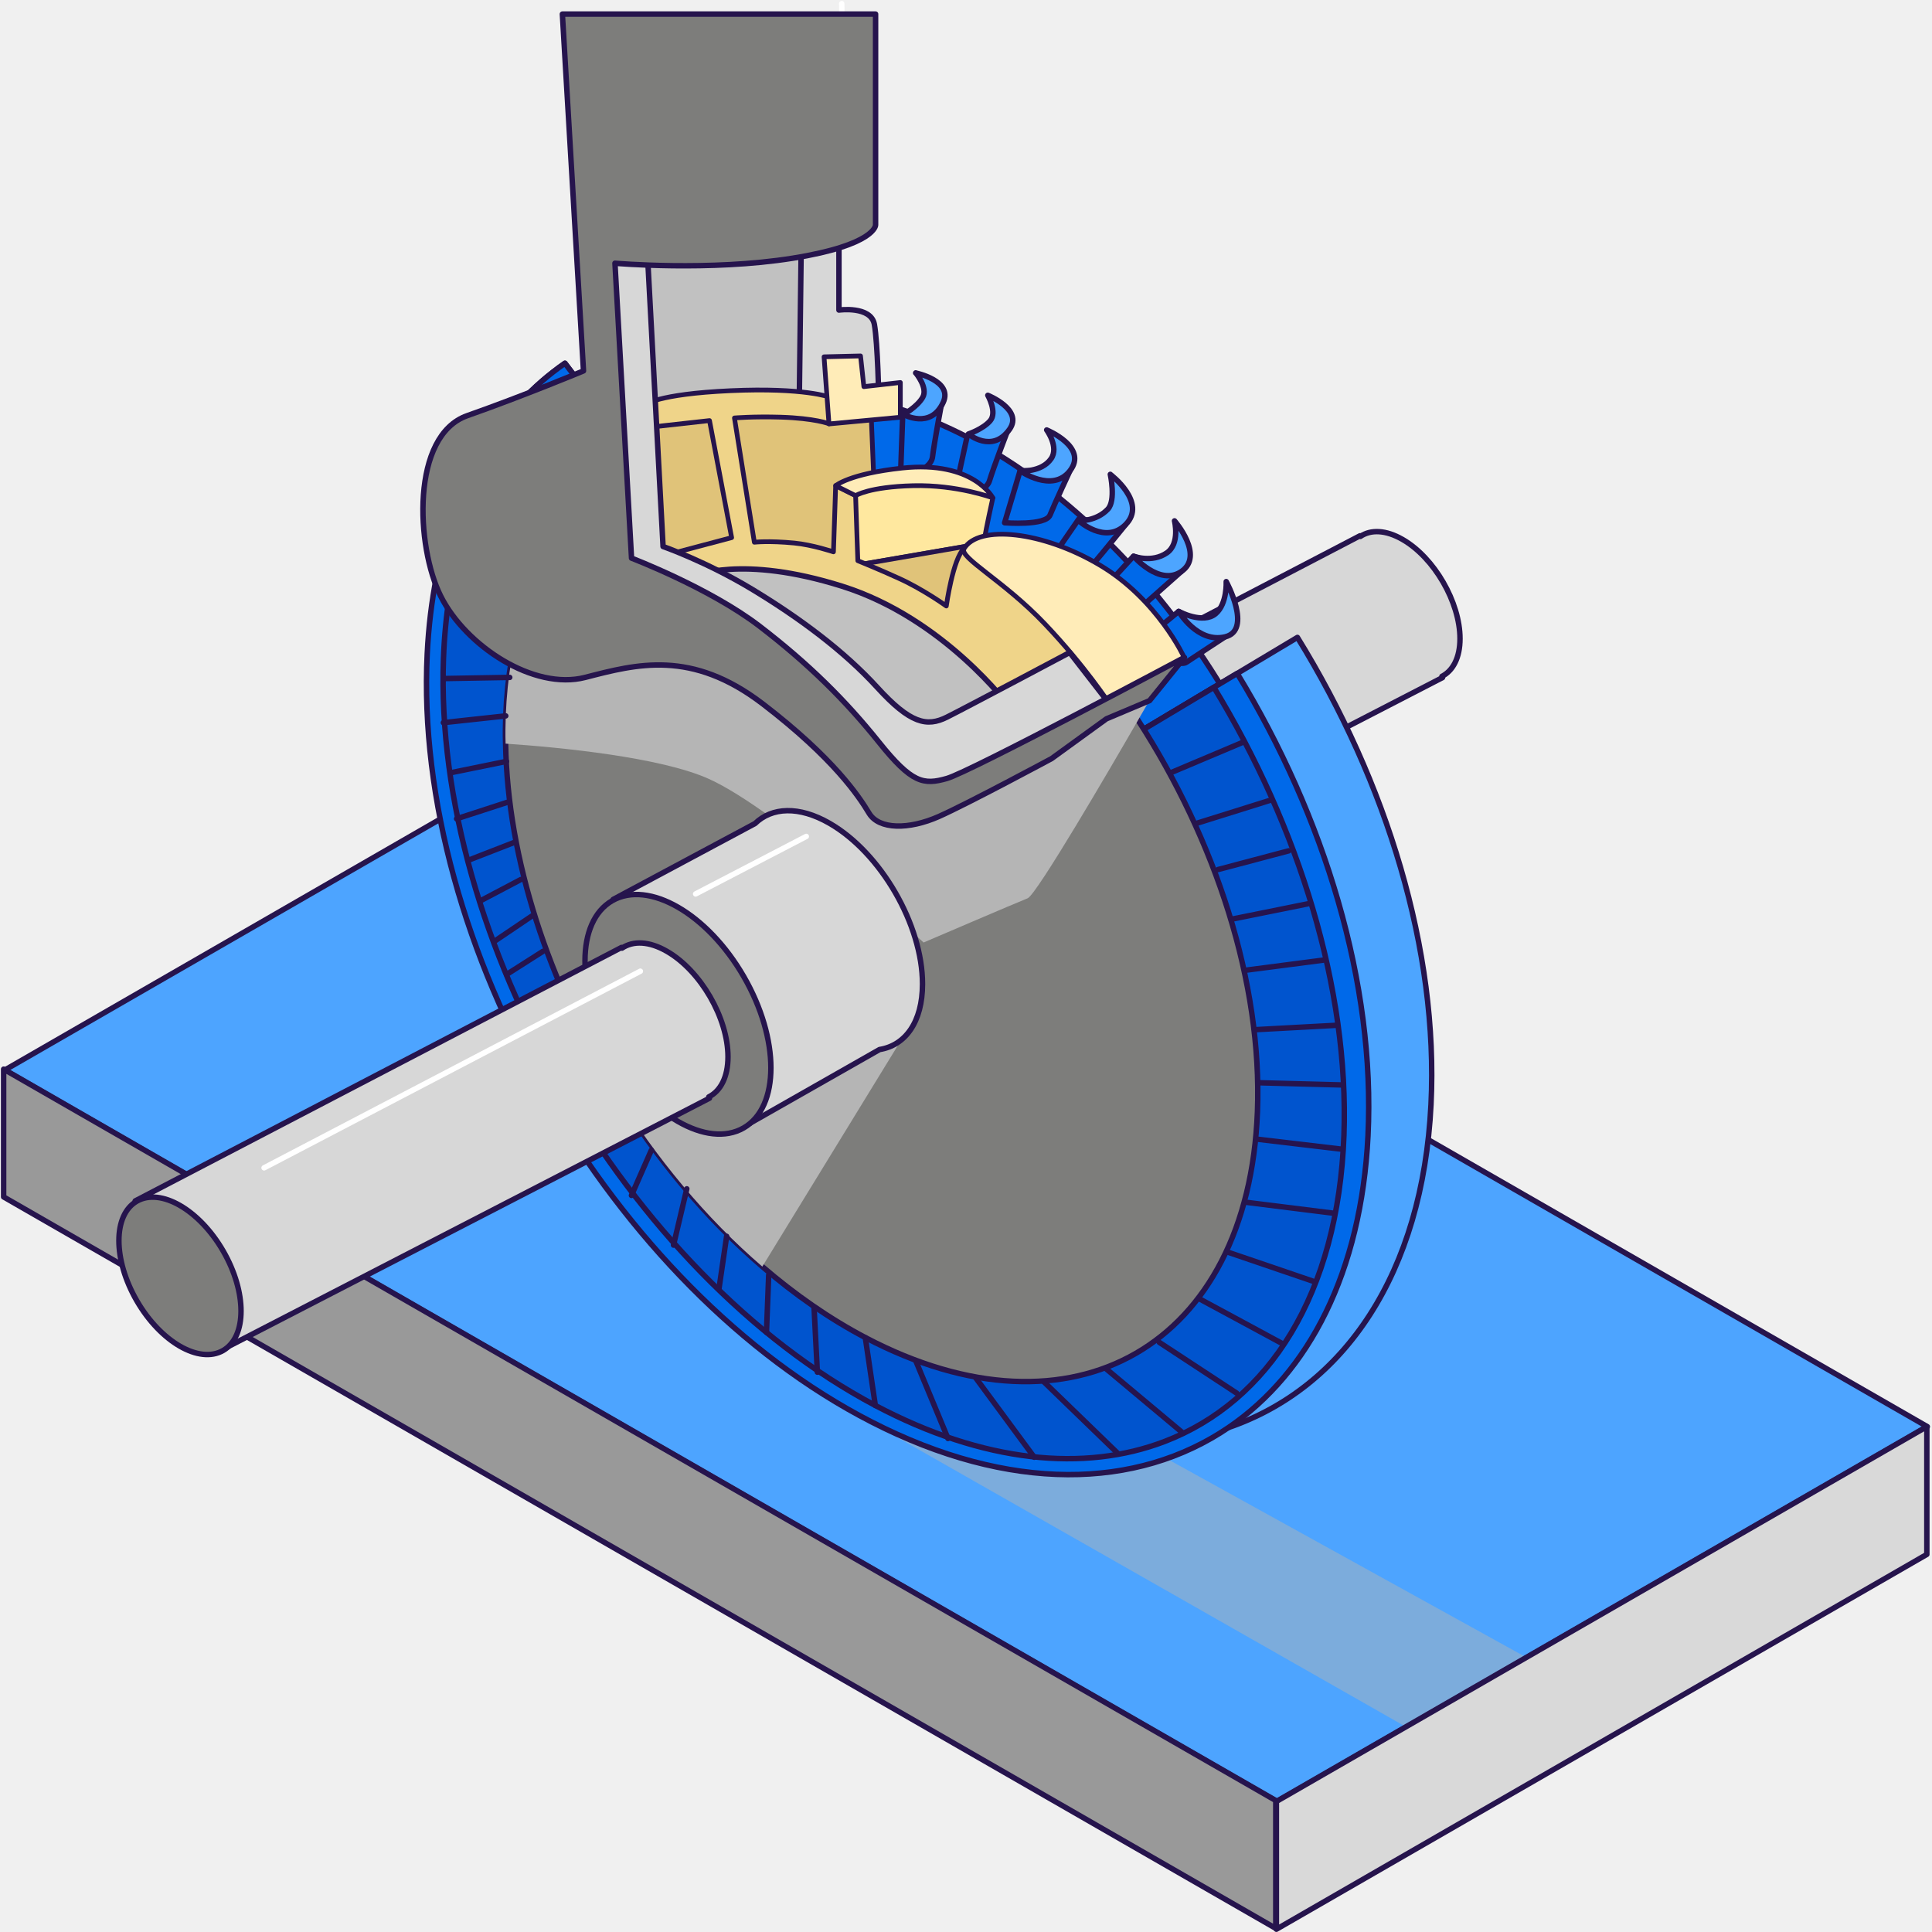
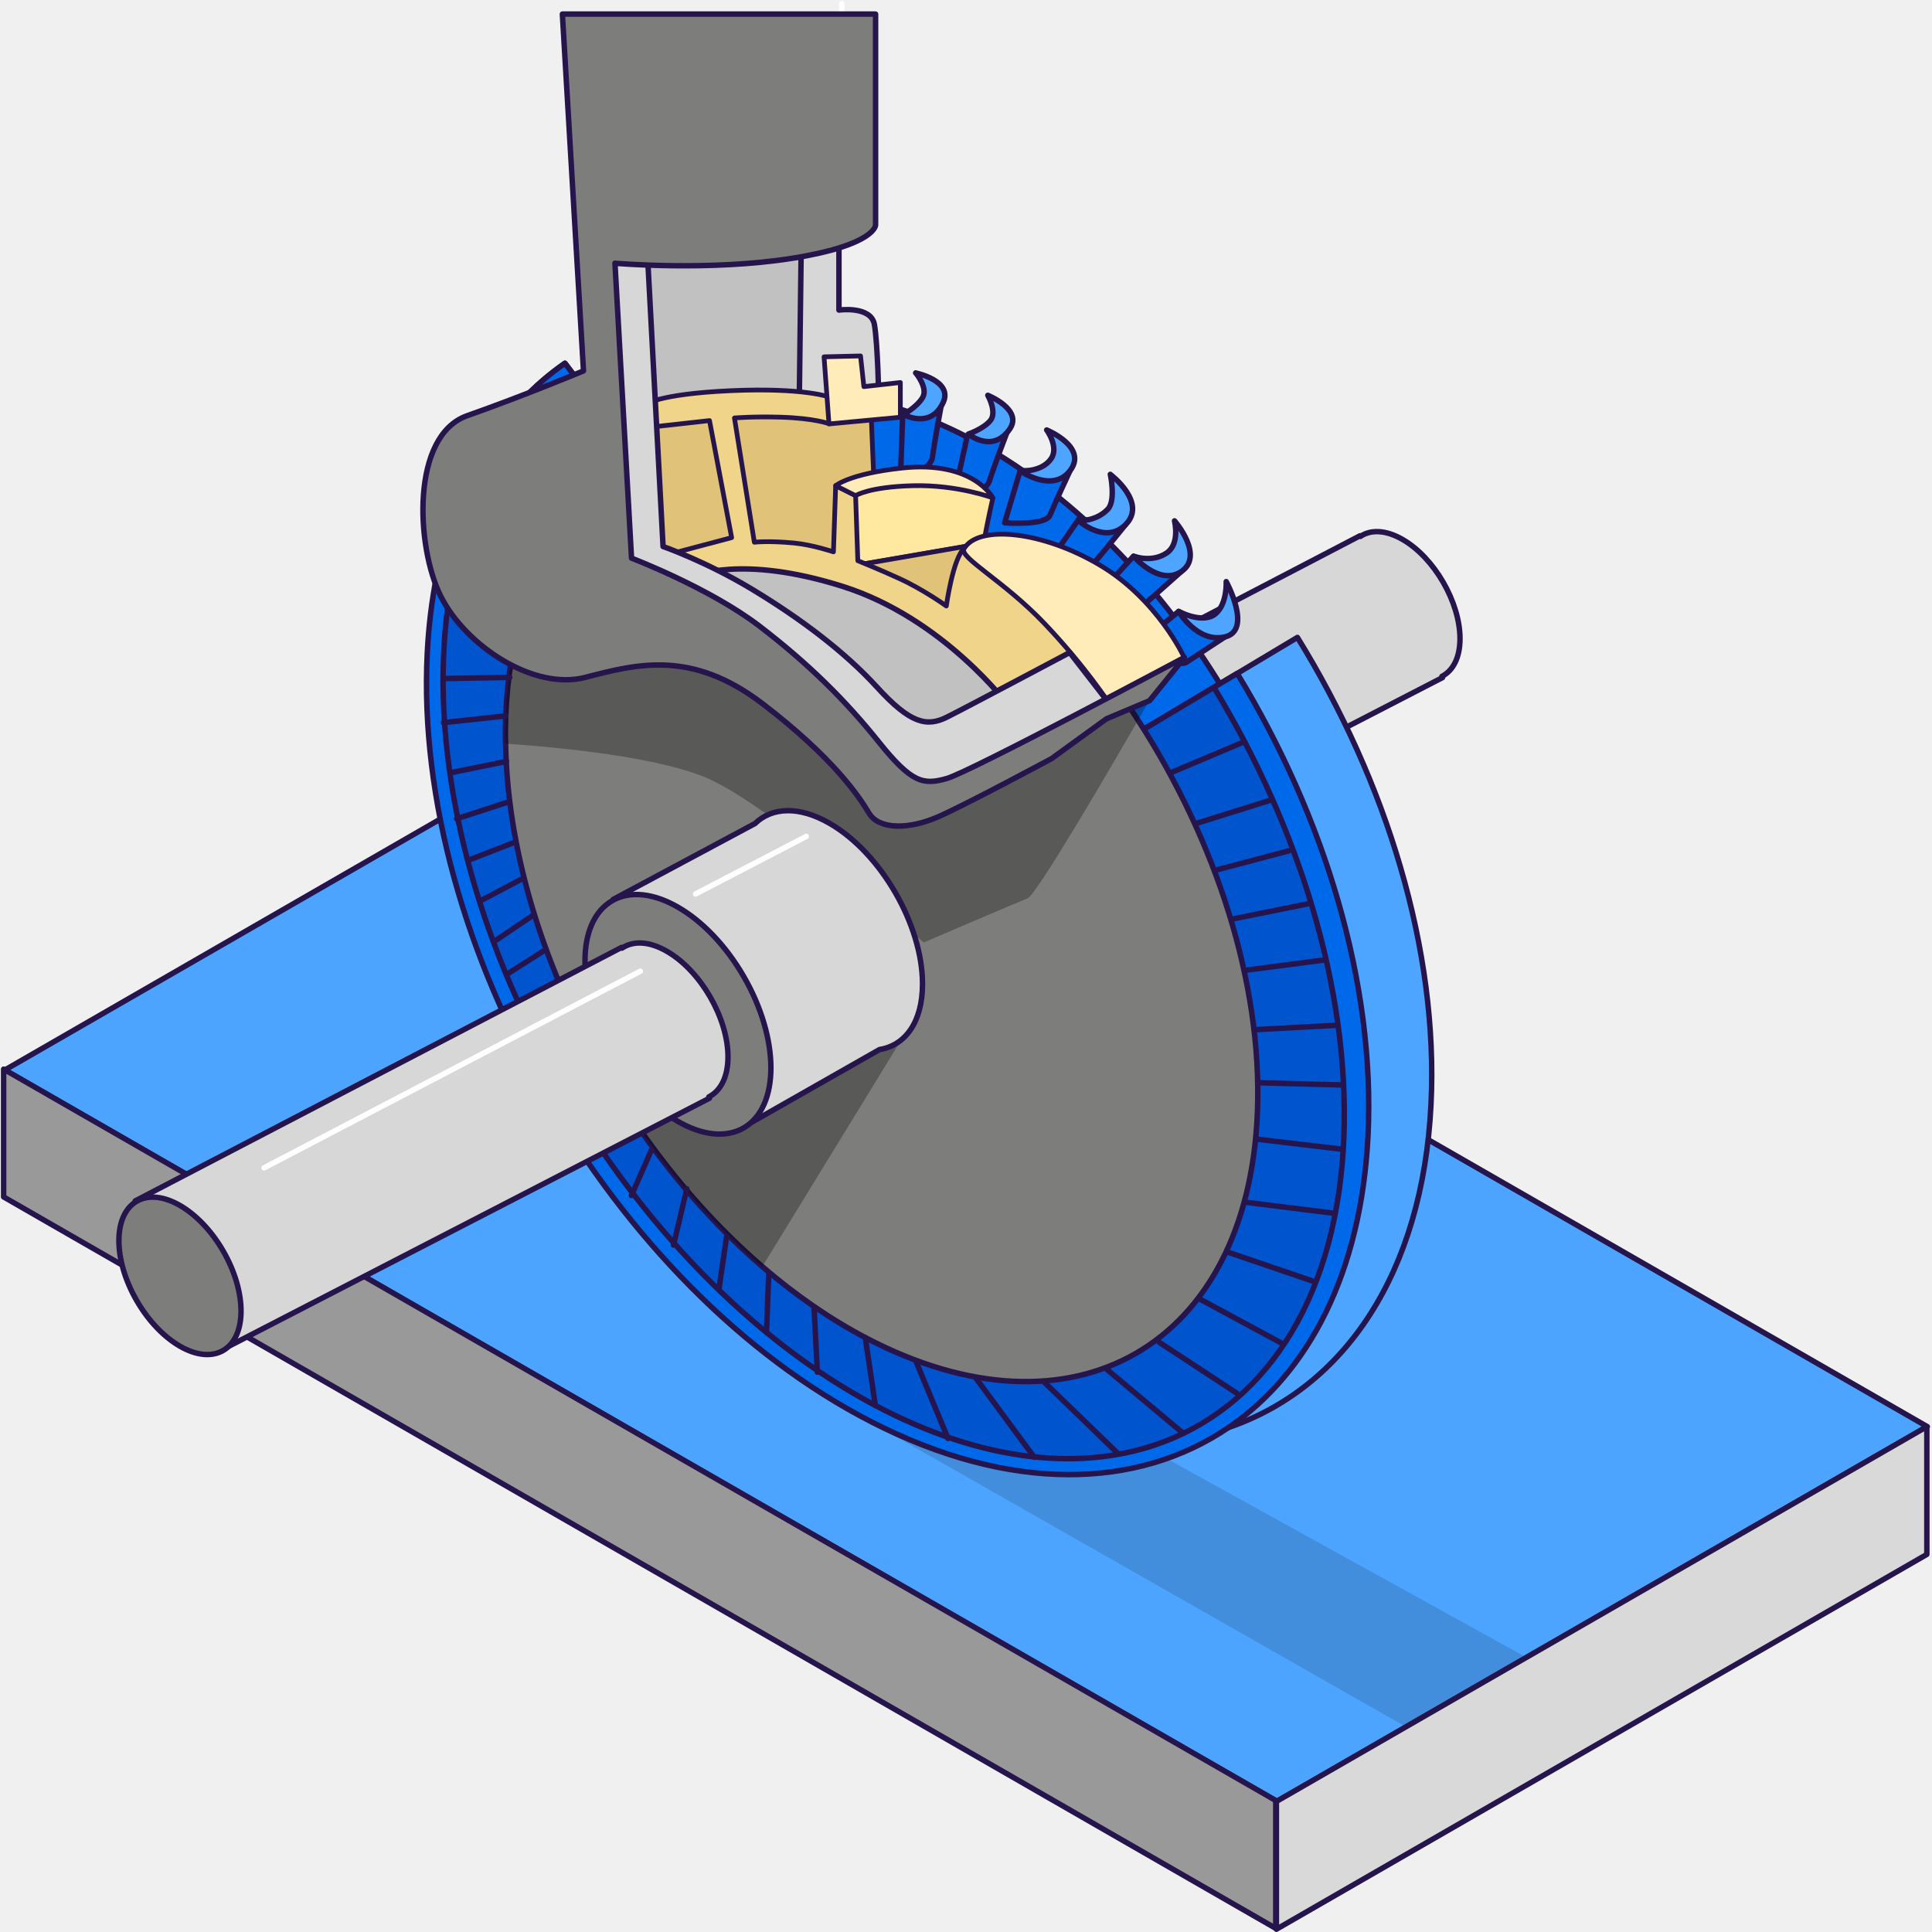
- <svg xmlns="http://www.w3.org/2000/svg" width="532" height="532" fill="none">
-   <path d="M351.603 496.074L1.285 294.669l179.107-103.21L530.71 392.843 351.603 496.074z" fill="#4DA4FF" stroke="#26144D" stroke-width="1.5" stroke-linecap="round" stroke-linejoin="round" />
-   <path d="M239.5 391.5L388 476l32.5-19.5-137.5-76-43.5 11z" fill="#B2B4B3" opacity=".46" />
-   <path d="M351.296 530.996L1 329.59v-35.184L351.296 495.79v35.206z" fill="#999" stroke="#26144D" stroke-width="1.5" stroke-linecap="round" stroke-linejoin="round" />
-   <path d="M530.579 428.027l-179.107 103.21v-35.185l179.107-103.209v35.184z" fill="#D9D9D9" stroke="#26144D" stroke-width="1.5" stroke-linecap="round" stroke-linejoin="round" />
-   <path d="M248.494 213.178l21.495 39.059 127.235-65.661-.176-.328c3.049-1.555 4.979-5.145 4.979-10.378 0-10.05-7.084-22.31-15.814-27.324-4.606-2.649-8.751-2.781-11.625-.832l-.109-.175-125.963 65.639h-.022z" fill="#D7D7D7" stroke="#26144D" stroke-width="1.5" stroke-linecap="round" stroke-linejoin="round" />
-   <path d="M332.669 358.539c42.161-24.299 44.99-98.2 6.318-165.063-38.672-66.863-104.201-101.368-146.362-77.069-42.161 24.298-44.99 98.199-6.318 165.062 38.672 66.863 104.201 101.369 146.362 77.07z" fill="#0069E9" stroke="#26144D" stroke-width="1.5" stroke-linecap="round" stroke-linejoin="round" />
-   <path d="M337.368 175.345s-7.918 5.167-10.66 7.006c-2.742 1.839-12.502-5.474-12.502-5.474l10.353-8.517 12.787 7.007.022-.022zm-12.129-17.932s-8.225 7.29-10.967 9.742c-2.742 2.453-12.195-3.043-12.195-3.043l10.046-10.947 13.094 4.248h.022zm-15.31-12.94s-6.405 7.904-8.225 10.028c-1.82 2.123-11.734-1.292-11.734-1.292l7.084-10.269 12.875 1.511v.022zM294.62 129.65s-4.255 9.13-5.483 12.174c-1.229 3.043-12.502 2.123-12.502 2.123l4.255-14.297h13.73zm-16.976-11.559s-3.97 10.334-5.177 14.297c-1.228 3.963-9.76 4.247-9.76 4.247l3.663-16.727 11.274-1.817zm-18.315-7.313s-2.04 10.882-2.544 14.998c-.483 4.116-8.839 5.933-8.839 5.933l.614-17.121 10.769-3.81z" fill="#0069E9" stroke="#26144D" stroke-width="1.5" stroke-linecap="round" stroke-linejoin="round" />
-   <path d="M337.653 160.149s7.304 13.378-.307 15.217c-7.611 1.817-12.787-7.006-12.787-7.006s6.689 3.612 10.199.613c3.202-2.737 2.895-8.824 2.895-8.824zm-14.235-16.726s8.401 9.59 1.821 13.99c-6.01 4.029-13.094-4.247-13.094-4.247s5.022 1.905 9.146-.92c3.706-2.539 2.127-8.823 2.127-8.823zm-17.678-12.787s10.308 7.729 4.189 13.837c-5.571 5.562-12.875-1.072-12.875-1.072s4.804.218 8.006-3.197c2.259-2.408.68-9.59.68-9.59v.022zm-17.525-12.239s11.515 4.708 6.405 11.254c-4.869 6.24-13.708 0-13.708 0s5.856.526 8.532-3.35c2.215-3.218-1.229-7.904-1.229-7.904zm-16.209-9.545s9.783 3.919 6.01 9.327c-4.759 6.831-11.361 1.335-11.361 1.335s4.014-1.335 6.009-3.656c1.996-2.321-.658-7.006-.658-7.006zm-19.871-6.153s10.331 2.102 7.589 8.101c-3.465 7.575-10.923 3.327-10.923 3.327s3.707-2.036 5.264-4.685c1.557-2.649-1.908-6.765-1.908-6.765l-.022.022z" fill="#4DA5FF" stroke="#26144D" stroke-width="1.5" stroke-linecap="round" stroke-linejoin="round" />
-   <path d="M257.377 382.881c22.635 11.604 44.218 16.004 63.3 14.056 6.141-.635 12.041-1.927 17.612-3.854 31.803-10.903 53.451-42.343 55.754-88.956 2.106-42.387-12.216-88.825-36.782-128.607l-16.581 9.918-6.427 3.831-76.262 45.606-99.555-131.059-2.873-3.788a74.497 74.497 0 00-12.129 10.531c-1.25 3.416-2.303 7.072-3.18 10.926-3.466 15.107-4.409 33.016-5.242 49.853-3.948 80.177 50.841 174.892 122.365 211.543z" fill="#4DA5FF" stroke="#26144D" stroke-width="1.5" stroke-linecap="round" stroke-linejoin="round" />
-   <path d="M240.006 391.551c38.032 19.508 73.126 18.654 98.283 1.532 22.131-15.063 36.541-42.759 38.405-80.286 2.062-41.949-11.931-87.862-36.014-127.359l-6.427 3.831-76.262 45.606-99.555-131.059-2.873-3.788a74.497 74.497 0 00-12.129 10.531c-14.915 16.005-24.324 39.607-25.793 69.449-3.948 80.155 50.841 174.892 122.365 211.543z" fill="#0069E9" stroke="#26144D" stroke-width="1.5" stroke-linecap="round" stroke-linejoin="round" />
-   <path d="M241.037 387.018c29.785 15.764 57.553 18.369 79.64 9.918 28.688-10.991 47.814-40.614 49.393-84.293 1.448-40.46-12.414-84.95-35.817-123.374l-76.262 45.606-99.555-131.06c-6.909 4.598-13.028 10.51-18.182 17.669-10.726 14.888-17.24 35.14-18.139 59.903-2.808 77.309 50.446 169.374 118.922 205.631z" fill="#0054CE" stroke="#26144D" stroke-width="1.5" stroke-linecap="round" stroke-linejoin="round" />
-   <path d="M139.223 204.77c.548 31.835 11.909 66.034 30.136 95.744 11.23 18.304 25.048 34.921 40.555 48.255 8.948 7.707 18.467 14.341 28.381 19.552 57.158 30.083 105.477 2.233 107.956-62.224 1.359-35.512-11.493-74.703-32.878-107.785a204.093 204.093 0 00-8.225-11.889c-16.187-21.785-36.124-40.045-57.926-51.517-18.885-9.962-36.826-13.575-52.442-11.604-31.65 3.919-53.847 30.652-55.514 73.805-.087 2.54-.131 5.102-.043 7.663z" fill="#7D7D7B" stroke="#26144D" stroke-width="1.5" stroke-linecap="round" stroke-linejoin="round" />
-   <path d="M139.223 204.77c15.09 1.029 42.682 3.722 55.995 9.722 18.885 8.516 59.11 45.036 59.11 45.036s25.596-10.969 28.645-12.173c2.457-.985 22.569-35.469 30.4-49.043 1.93-3.328 3.114-5.408 3.114-5.408l-11.339-6.481-110.368-63.121c-31.65 3.919-53.847 30.652-55.514 73.805-.087 2.54-.131 5.102-.043 7.663z" fill="#B5B5B5" />
-   <path d="M169.359 300.514c11.23 18.304 25.048 34.922 40.554 48.255l40.16-65.529-42.177-56.466-38.537 73.74z" fill="#B5B5B5" />
-   <path d="M168.854 247.662l36.125 62.508 37.22-21.172c7.107-1.139 11.822-7.597 11.822-18.041 0-16.289-11.449-36.104-25.596-44.248-8.4-4.839-15.858-4.467-20.529.065l-39.042 20.888z" fill="#D7D7D7" stroke="#26144D" stroke-width="1.5" stroke-linecap="round" stroke-linejoin="round" />
-   <path d="M204.775 310.587c9.998-5.762 10.001-24.44.007-41.718-9.993-17.279-26.199-26.615-36.197-20.853-9.997 5.761-10 24.439-.007 41.718 9.994 17.279 26.2 26.615 36.197 20.853z" fill="#7D7D7B" stroke="#26144D" stroke-width="1.5" stroke-linecap="round" stroke-linejoin="round" />
-   <path d="M37.233 330.685l22.854 41.533 135.285-69.821-.198-.35c3.246-1.642 5.286-5.474 5.286-11.035 0-10.684-7.523-23.711-16.823-29.053-4.891-2.825-9.299-2.956-12.37-.876l-.11-.197-133.924 69.799z" fill="#D7D7D7" stroke="#26144D" stroke-width="1.5" stroke-linecap="round" stroke-linejoin="round" />
-   <path d="M61.444 371.874c6.567-3.785 6.568-16.055.003-27.407-6.566-11.351-17.212-17.486-23.779-13.701s-6.568 16.055-.003 27.407c6.566 11.351 17.212 17.485 23.779 13.701z" fill="#7D7D7B" stroke="#26144D" stroke-width="1.5" stroke-linecap="round" stroke-linejoin="round" />
-   <path d="M176.334 267.432L72.721 321.576m149.3-91.255l-30.465 15.83M231.781 1l.614 54.736" stroke="#fff" stroke-width="1.5" stroke-linecap="round" stroke-linejoin="round" />
-   <path d="M353.05 369.941l-22.548-12.173m10.046 25.857l-21.319-13.99m6.098 24.63l-20.727-17.34m3.355 23.427l-20.42-19.771m-2.741 20.69l-16.143-21.894m-7.611 16.728l-8.839-21.303m-11.164 12.216l-2.764-18.698m-13.203 9.525l-.9-17.647m-13.116 6.7l.614-15.808m-13.708 3.941l2.127-14.603m-14.629 2.43l3.663-15.502m-15.244 1.818l5.484-12.458m182.528 36.191l-24.082-8.211m29.258-10.64l-24.368-3.043m-.614-126.549l-19.499 8.232m27.417 7.597l-20.419 6.393m25.288 7.598l-19.498 5.167m24.697 9.437l-21.034 4.247m25.289 11.254l-21.034 2.736m24.389 15.217l-22.24 1.204m24.368 15.216l-23.161-.613m22.547 18.261l-23.14-2.737m-196.544-51.715l-10.045 6.393m6.997-16.114l-10.353 6.985m7.304-17.034l-10.967 5.78m9.453-16.114l-12.502 4.86m10.353-15.808l-14.015 4.554m13.73-15.808l-14.937 3.044m14.74-15.567l-17.174 1.861m18.27-12.458l-17.656.307" stroke="#26144D" stroke-width="1.5" stroke-linecap="round" stroke-linejoin="round" />
-   <path d="M224.324 52.845l-.922 57.495-48.757 5.167-3.948-65.092 53.627 2.43z" fill="#C1C1C1" stroke="#26144D" stroke-width="1.5" stroke-linecap="round" stroke-linejoin="round" />
-   <path d="M240.774 135.584l-8.225 6.086-1.843 13.684-29.237-7.312-4.891-37.702 42.967-4.27 1.229 29.514z" fill="#E0C379" stroke="#26144D" stroke-width="1.3" stroke-linecap="round" stroke-linejoin="round" />
-   <path d="M232.856 136.504l.57 18.106v.438l.044.985 39.633-6.831a2.445 2.445 0 01-.329-.175c-.614-.35-1.096-.679-1.316-.941-.153-.132-.219-.241-.219-.329 0-.919 2.15-10.64 2.15-10.64s-11.581-7.62-26.211-5.189c-14.037 2.342-14.322 4.4-14.322 4.576z" fill="#FFE89F" stroke="#26144D" stroke-width="1.3" stroke-linecap="round" stroke-linejoin="round" />
-   <path d="M233.47 156.033v.241l33.821 15.501 10.352-20.362s-2.654-1.16-4.54-2.211l-39.633 6.831z" fill="#E0C379" stroke="#26144D" stroke-width="1.3" stroke-linecap="round" stroke-linejoin="round" />
-   <path d="M233.47 156.033l-4.957.854" stroke="#26144D" stroke-width="1.3" stroke-linecap="round" stroke-linejoin="round" />
-   <path d="M231.014 61.056V85.38s8.839-1.226 9.76 3.963c.921 5.189 1.228 20.69 1.228 20.69l-21.933 2.124.614-48.978 10.352-2.123h-.021z" fill="#D7D7D7" stroke="#26144D" stroke-width="1.5" stroke-linecap="round" stroke-linejoin="round" />
-   <path d="M303.24 177.862s-20.42 15.808-25.29 16.727c-4.869.92-101.77-39.847-101.77-39.847l1.228-43.198s3.356-3.043 23.776-3.963c20.42-.919 27.417 1.818 27.417 1.818l-.307 7.29s-3.883-1.532-13.402-1.817c-7.391-.219-12.655.219-12.655.219l5.483 34.221s3.882-.46 10.967.219c5.044.482 10.813 2.43 10.813 2.43l.614-18.26 5.483 2.737.614 17.953s6.01 2.431 11.494 4.949c6.689 3.065 12.874 7.531 12.874 7.531s1.821-13.071 4.87-15.807c3.048-2.737 37.791 26.776 37.791 26.776v.022z" fill="#EFD489" stroke="#26144D" stroke-width="1.3" stroke-linecap="round" stroke-linejoin="round" />
-   <path d="M195.372 115.813l6.097 32.229-25.289 6.7-9.607-35.732 28.799-3.197z" fill="#E0C379" stroke="#26144D" stroke-width="1.3" stroke-linecap="round" stroke-linejoin="round" />
-   <path d="M265.448 151.085c-1.425 2.408 10.967 8.823 22.241 20.69 11.273 11.867 17.831 22.047 17.831 22.047l20.574-12.764s-7.304-15.961-23.162-25.397c-15.835-9.437-33.514-11.254-37.484-4.554v-.022zm7.919-13.99s-9.761-3.657-21.934-3.35c-12.173.306-15.835 2.737-15.835 2.737l-5.484-2.737s3.707-3.284 18.293-4.861c19.652-2.123 24.982 8.211 24.982 8.211h-.022zm-25.443-31.769v9.568l-19.653 1.839-1.359-18.479 10.045-.24.921 8.451 10.046-1.139z" fill="#FFECB8" stroke="#26144D" stroke-width="1.3" stroke-linecap="round" stroke-linejoin="round" />
-   <path d="M277.95 194.589s-17.985-24.325-46.016-33.148c-28.03-8.823-40.839-2.737-40.839-2.737l62.773 48.058 24.06-12.173h.022z" fill="#C1C1C1" stroke="#26144D" stroke-width="1.5" stroke-linecap="round" stroke-linejoin="round" />
-   <path d="M305.52 193.823l-10.966-14.144s-28.338 15.063-33.821 17.8c-5.484 2.737-10.046 1.817-19.192-8.21-9.146-10.028-21.473-19.158-34.282-26.908-12.809-7.751-24.674-11.867-24.674-11.867l-4.563-85.322-14.168 3.196 5.483 91.716 46.169 24.171 33.361 34.221 16.91-1.817 39.765-22.814-.022-.022z" fill="#D7D7D7" stroke="#26144D" stroke-width="1.5" stroke-linecap="round" stroke-linejoin="round" />
-   <path d="M326.094 181.058s-58.957 31.484-65.361 33.302c-6.405 1.817-9.607 1.379-18.731-10.028-9.146-11.407-19.192-21.434-32.9-31.944-13.708-10.487-35.203-18.697-35.203-18.697l-4.562-81.206s26.057 2.277 48.911-1.38c22.855-3.656 22.855-9.13 22.855-9.13V3.878h-86.248l5.818 98.252s-16.45 6.852-32 12.326c-15.551 5.474-14.169 36.038-7.304 49.722 6.865 13.684 25.596 26.01 39.765 22.354 14.169-3.656 29.259-7.751 48.911 7.291 19.652 15.063 26.517 25.55 29.259 30.105 2.742 4.554 10.967 4.554 19.192.919 8.225-3.656 31.079-15.961 31.079-15.961l15.09-10.947 11.888-5.014 9.607-11.867h-.066z" fill="#7D7D7B" stroke="#26144D" stroke-width="1.5" stroke-linecap="round" stroke-linejoin="round" />
+ <svg xmlns="http://www.w3.org/2000/svg" width="532" height="532" viewBox="0 0 532 532" fill="none">
+   <path d="M351.603 496.074L1.285 294.669L180.392 191.459L530.71 392.843L351.603 496.074Z" fill="#4DA4FF" stroke="#26144D" stroke-width="1.5" stroke-linecap="round" stroke-linejoin="round" />
+   <g style="mix-blend-mode:multiply" opacity="0.46">
+     <path d="M239.5 391.5L388 476L420.5 456.5L283 380.5L239.5 391.5Z" fill="#B2B4B3" />
+   </g>
+   <path d="M351.296 530.996L1 329.59V294.406L351.296 495.79V530.996Z" fill="#999999" stroke="#26144D" stroke-width="1.5" stroke-linecap="round" stroke-linejoin="round" />
+   <path d="M530.579 428.027L351.472 531.237V496.052L530.579 392.843V428.027Z" fill="#D9D9D9" stroke="#26144D" stroke-width="1.5" stroke-linecap="round" stroke-linejoin="round" />
+   <path d="M248.494 213.178L269.989 252.237L397.224 186.576L397.048 186.248C400.097 184.693 402.027 181.103 402.027 175.87C402.027 165.82 394.943 153.56 386.213 148.546C381.607 145.897 377.462 145.765 374.588 147.714L374.479 147.539L248.516 213.178H248.494Z" fill="#D7D7D7" stroke="#26144D" stroke-width="1.5" stroke-linecap="round" stroke-linejoin="round" />
+   <path d="M332.669 358.539C374.83 334.24 377.659 260.339 338.987 193.476C300.315 126.613 234.786 92.108 192.625 116.407C150.464 140.705 147.635 214.606 186.307 281.469C224.979 348.332 290.508 382.838 332.669 358.539Z" fill="#0069E9" stroke="#26144D" stroke-width="1.5" stroke-linecap="round" stroke-linejoin="round" />
+   <path d="M337.368 175.345C337.368 175.345 329.45 180.512 326.708 182.351C323.966 184.19 314.206 176.877 314.206 176.877L324.559 168.36L337.346 175.367L337.368 175.345Z" fill="#0069E9" stroke="#26144D" stroke-width="1.5" stroke-linecap="round" stroke-linejoin="round" />
+   <path d="M325.239 157.413C325.239 157.413 317.014 164.703 314.272 167.155C311.53 169.608 302.077 164.112 302.077 164.112L312.123 153.165L325.217 157.413H325.239Z" fill="#0069E9" stroke="#26144D" stroke-width="1.5" stroke-linecap="round" stroke-linejoin="round" />
+   <path d="M309.929 144.473C309.929 144.473 303.524 152.377 301.704 154.501C299.884 156.624 289.97 153.209 289.97 153.209L297.054 142.94L309.929 144.451V144.473Z" fill="#0069E9" stroke="#26144D" stroke-width="1.5" stroke-linecap="round" stroke-linejoin="round" />
+   <path d="M294.62 129.65C294.62 129.65 290.365 138.78 289.137 141.824C287.908 144.867 276.635 143.947 276.635 143.947L280.89 129.65H294.598H294.62Z" fill="#0069E9" stroke="#26144D" stroke-width="1.5" stroke-linecap="round" stroke-linejoin="round" />
+   <path d="M277.644 118.091C277.644 118.091 273.674 128.425 272.467 132.388C271.239 136.351 262.707 136.635 262.707 136.635L266.37 119.908L277.644 118.091Z" fill="#0069E9" stroke="#26144D" stroke-width="1.5" stroke-linecap="round" stroke-linejoin="round" />
+   <path d="M259.329 110.778C259.329 110.778 257.289 121.66 256.785 125.776C256.302 129.892 247.946 131.709 247.946 131.709L248.56 114.588L259.329 110.778Z" fill="#0069E9" stroke="#26144D" stroke-width="1.5" stroke-linecap="round" stroke-linejoin="round" />
+   <path d="M337.653 160.149C337.653 160.149 344.957 173.527 337.346 175.366C329.735 177.183 324.559 168.36 324.559 168.36C324.559 168.36 331.248 171.972 334.758 168.973C337.96 166.236 337.653 160.149 337.653 160.149Z" fill="#4DA5FF" stroke="#26144D" stroke-width="1.5" stroke-linecap="round" stroke-linejoin="round" />
+   <path d="M323.418 143.423C323.418 143.423 331.819 153.013 325.239 157.413C319.229 161.442 312.145 153.166 312.145 153.166C312.145 153.166 317.167 155.071 321.291 152.246C324.997 149.707 323.418 143.423 323.418 143.423Z" fill="#4DA5FF" stroke="#26144D" stroke-width="1.5" stroke-linecap="round" stroke-linejoin="round" />
+   <path d="M305.74 130.636C305.74 130.636 316.048 138.365 309.929 144.473C304.358 150.035 297.054 143.401 297.054 143.401C297.054 143.401 301.858 143.619 305.06 140.204C307.319 137.796 305.74 130.614 305.74 130.614V130.636Z" fill="#4DA5FF" stroke="#26144D" stroke-width="1.5" stroke-linecap="round" stroke-linejoin="round" />
+   <path d="M288.215 118.397C288.215 118.397 299.73 123.105 294.62 129.651C289.751 135.891 280.912 129.651 280.912 129.651C280.912 129.651 286.768 130.177 289.444 126.301C291.659 123.083 288.215 118.397 288.215 118.397Z" fill="#4DA5FF" stroke="#26144D" stroke-width="1.5" stroke-linecap="round" stroke-linejoin="round" />
+   <path d="M272.006 108.852C272.006 108.852 281.789 112.771 278.016 118.179C273.257 125.01 266.655 119.514 266.655 119.514C266.655 119.514 270.669 118.179 272.664 115.858C274.66 113.537 272.006 108.852 272.006 108.852Z" fill="#4DA5FF" stroke="#26144D" stroke-width="1.5" stroke-linecap="round" stroke-linejoin="round" />
+   <path d="M252.135 102.699C252.135 102.699 262.466 104.801 259.724 110.8C256.259 118.375 248.801 114.127 248.801 114.127C248.801 114.127 252.508 112.091 254.065 109.442C255.622 106.793 252.157 102.677 252.157 102.677L252.135 102.699Z" fill="#4DA5FF" stroke="#26144D" stroke-width="1.5" stroke-linecap="round" stroke-linejoin="round" />
+   <path d="M257.377 382.881C280.012 394.485 301.595 398.885 320.677 396.937C326.818 396.302 332.718 395.01 338.289 393.083C370.092 382.18 391.74 350.74 394.043 304.127C396.149 261.74 381.827 215.302 357.261 175.52L340.68 185.438L334.253 189.269L257.991 234.875L158.436 103.816L155.563 100.028C151.198 103.05 147.141 106.575 143.434 110.559C142.184 113.975 141.131 117.631 140.254 121.485C136.788 136.592 135.845 154.501 135.012 171.338C131.064 251.515 185.853 346.23 257.377 382.881Z" fill="#4DA5FF" stroke="#26144D" stroke-width="1.5" stroke-linecap="round" stroke-linejoin="round" />
+   <path d="M240.006 391.551C278.038 411.059 313.132 410.205 338.289 393.083C360.42 378.02 374.83 350.324 376.694 312.797C378.756 270.848 364.763 224.935 340.68 185.438L334.253 189.269L257.991 234.875L158.436 103.816L155.563 100.028C151.198 103.05 147.141 106.575 143.434 110.559C128.519 126.564 119.11 150.166 117.641 180.008C113.693 260.163 168.482 354.9 240.006 391.551Z" fill="#0069E9" stroke="#26144D" stroke-width="1.5" stroke-linecap="round" stroke-linejoin="round" />
+   <path d="M241.037 387.018C270.822 402.782 298.59 405.387 320.677 396.936C349.365 385.945 368.491 356.322 370.07 312.643C371.518 272.183 357.656 227.693 334.253 189.269L257.991 234.875L158.436 103.815C151.527 108.413 145.408 114.325 140.254 121.484C129.528 136.372 123.014 156.624 122.115 181.387C119.307 258.696 172.561 350.761 241.037 387.018Z" fill="#0054CE" stroke="#26144D" stroke-width="1.5" stroke-linecap="round" stroke-linejoin="round" />
+   <path d="M139.223 204.77C139.771 236.605 151.132 270.804 169.359 300.514C180.589 318.818 194.407 335.435 209.914 348.769C218.862 356.476 228.381 363.11 238.295 368.321C295.453 398.404 343.772 370.554 346.251 306.097C347.61 270.585 334.758 231.394 313.373 198.312C310.763 194.239 308.021 190.276 305.148 186.423C288.961 164.638 269.024 146.378 247.222 134.906C228.337 124.944 210.396 121.331 194.78 123.302C163.13 127.221 140.933 153.954 139.266 197.107C139.179 199.647 139.135 202.209 139.223 204.77Z" fill="#7D7D7B" stroke="#26144D" stroke-width="1.5" stroke-linecap="round" stroke-linejoin="round" />
+   <g style="mix-blend-mode:multiply">
+     <path d="M139.223 204.77C154.313 205.799 181.905 208.492 195.218 214.492C214.103 223.008 254.328 259.528 254.328 259.528C254.328 259.528 279.924 248.559 282.973 247.355C285.43 246.37 305.542 211.886 313.373 198.312C315.303 194.984 316.487 192.904 316.487 192.904L305.148 186.423L194.78 123.302C163.13 127.221 140.933 153.954 139.266 197.107C139.179 199.647 139.135 202.209 139.223 204.77Z" fill="#B5B5B5" />
+   </g>
+   <g style="mix-blend-mode:multiply">
+     <path d="M169.359 300.514C180.589 318.818 194.407 335.436 209.913 348.769L250.073 283.24L207.896 226.774L169.359 300.514Z" fill="#B5B5B5" />
+   </g>
+   <path d="M168.854 247.662L204.979 310.17L242.199 288.998C249.306 287.859 254.021 281.401 254.021 270.957C254.021 254.668 242.572 234.853 228.425 226.709C220.025 221.87 212.567 222.242 207.896 226.774L168.854 247.662Z" fill="#D7D7D7" stroke="#26144D" stroke-width="1.5" stroke-linecap="round" stroke-linejoin="round" />
+   <path d="M204.775 310.587C214.773 304.825 214.776 286.147 204.782 268.869C194.789 251.59 178.583 242.254 168.585 248.016C158.588 253.777 158.585 272.455 168.578 289.734C178.572 307.013 194.778 316.349 204.775 310.587Z" fill="#7D7D7B" stroke="#26144D" stroke-width="1.5" stroke-linecap="round" stroke-linejoin="round" />
+   <path d="M37.233 330.685L60.087 372.218L195.372 302.397L195.174 302.047C198.42 300.405 200.46 296.573 200.46 291.012C200.46 280.328 192.937 267.301 183.637 261.959C178.746 259.134 174.338 259.003 171.267 261.083L171.157 260.886L37.233 330.685Z" fill="#D7D7D7" stroke="#26144D" stroke-width="1.5" stroke-linecap="round" stroke-linejoin="round" />
+   <path d="M61.444 371.874C68.011 368.089 68.012 355.819 61.447 344.467C54.881 333.116 44.235 326.981 37.668 330.766C31.101 334.551 31.1 346.821 37.665 358.173C44.231 369.524 54.877 375.658 61.444 371.874Z" fill="#7D7D7B" stroke="#26144D" stroke-width="1.5" stroke-linecap="round" stroke-linejoin="round" />
+   <path d="M176.334 267.432L72.721 321.576" stroke="white" stroke-width="1.5" stroke-linecap="round" stroke-linejoin="round" />
+   <path d="M222.021 230.321L191.556 246.151" stroke="white" stroke-width="1.5" stroke-linecap="round" stroke-linejoin="round" />
+   <path d="M231.781 1L232.395 55.736" stroke="white" stroke-width="1.5" stroke-linecap="round" stroke-linejoin="round" />
+   <path d="M353.05 369.941L330.502 357.768" stroke="#26144D" stroke-width="1.5" stroke-linecap="round" stroke-linejoin="round" />
+   <path d="M340.548 383.625L319.229 369.635" stroke="#26144D" stroke-width="1.5" stroke-linecap="round" stroke-linejoin="round" />
+   <path d="M325.327 394.265L304.6 376.925" stroke="#26144D" stroke-width="1.5" stroke-linecap="round" stroke-linejoin="round" />
+   <path d="M307.955 400.352L287.535 380.581" stroke="#26144D" stroke-width="1.5" stroke-linecap="round" stroke-linejoin="round" />
+   <path d="M284.794 401.271L268.651 379.377" stroke="#26144D" stroke-width="1.5" stroke-linecap="round" stroke-linejoin="round" />
+   <path d="M261.04 396.105L252.201 374.802" stroke="#26144D" stroke-width="1.5" stroke-linecap="round" stroke-linejoin="round" />
+   <path d="M241.037 387.018L238.273 368.32" stroke="#26144D" stroke-width="1.5" stroke-linecap="round" stroke-linejoin="round" />
+   <path d="M225.07 377.845L224.17 360.198" stroke="#26144D" stroke-width="1.5" stroke-linecap="round" stroke-linejoin="round" />
+   <path d="M211.054 366.898L211.668 351.09" stroke="#26144D" stroke-width="1.5" stroke-linecap="round" stroke-linejoin="round" />
+   <path d="M197.96 355.031L200.087 340.428" stroke="#26144D" stroke-width="1.5" stroke-linecap="round" stroke-linejoin="round" />
+   <path d="M185.458 342.858L189.121 327.356" stroke="#26144D" stroke-width="1.5" stroke-linecap="round" stroke-linejoin="round" />
+   <path d="M173.877 329.174L179.361 316.716" stroke="#26144D" stroke-width="1.5" stroke-linecap="round" stroke-linejoin="round" />
+   <path d="M361.889 352.907L337.807 344.696" stroke="#26144D" stroke-width="1.5" stroke-linecap="round" stroke-linejoin="round" />
+   <path d="M367.065 334.056L342.697 331.013" stroke="#26144D" stroke-width="1.5" stroke-linecap="round" stroke-linejoin="round" />
+   <path d="M342.083 204.464L322.584 212.696" stroke="#26144D" stroke-width="1.5" stroke-linecap="round" stroke-linejoin="round" />
+   <path d="M350.001 220.293L329.582 226.686" stroke="#26144D" stroke-width="1.5" stroke-linecap="round" stroke-linejoin="round" />
+   <path d="M354.87 234.284L335.372 239.451" stroke="#26144D" stroke-width="1.5" stroke-linecap="round" stroke-linejoin="round" />
+   <path d="M360.069 248.888L339.035 253.135" stroke="#26144D" stroke-width="1.5" stroke-linecap="round" stroke-linejoin="round" />
+   <path d="M364.324 264.389L343.29 267.125" stroke="#26144D" stroke-width="1.5" stroke-linecap="round" stroke-linejoin="round" />
+   <path d="M367.679 282.342L345.439 283.546" stroke="#26144D" stroke-width="1.5" stroke-linecap="round" stroke-linejoin="round" />
+   <path d="M369.807 298.762L346.646 298.149" stroke="#26144D" stroke-width="1.5" stroke-linecap="round" stroke-linejoin="round" />
+   <path d="M369.193 316.41L346.053 313.673" stroke="#26144D" stroke-width="1.5" stroke-linecap="round" stroke-linejoin="round" />
+   <path d="M149.509 261.958L139.464 268.351" stroke="#26144D" stroke-width="1.5" stroke-linecap="round" stroke-linejoin="round" />
+   <path d="M146.461 252.237L136.108 259.222" stroke="#26144D" stroke-width="1.5" stroke-linecap="round" stroke-linejoin="round" />
+   <path d="M143.412 242.188L132.445 247.968" stroke="#26144D" stroke-width="1.5" stroke-linecap="round" stroke-linejoin="round" />
+   <path d="M141.898 231.854L129.396 236.714" stroke="#26144D" stroke-width="1.5" stroke-linecap="round" stroke-linejoin="round" />
+   <path d="M139.749 220.906L125.734 225.46" stroke="#26144D" stroke-width="1.5" stroke-linecap="round" stroke-linejoin="round" />
+   <path d="M139.464 209.652L124.527 212.696" stroke="#26144D" stroke-width="1.5" stroke-linecap="round" stroke-linejoin="round" />
+   <path d="M139.267 197.129L122.093 198.99" stroke="#26144D" stroke-width="1.5" stroke-linecap="round" stroke-linejoin="round" />
+   <path d="M140.363 186.532L122.707 186.839" stroke="#26144D" stroke-width="1.5" stroke-linecap="round" stroke-linejoin="round" />
+   <path d="M224.324 52.845L223.402 110.34L174.645 115.507L170.697 50.415L224.324 52.845Z" fill="#C1C1C1" stroke="#26144D" stroke-width="1.5" stroke-linecap="round" stroke-linejoin="round" />
+   <path d="M240.774 135.584L232.549 141.67L230.706 155.354L201.469 148.042L196.578 110.34L239.545 106.07L240.774 135.584Z" fill="#E0C379" stroke="#26144D" stroke-width="1.3" stroke-linecap="round" stroke-linejoin="round" />
+   <path d="M232.856 136.504L233.426 154.61V155.048L233.47 156.033L273.103 149.202C272.994 149.158 272.884 149.093 272.774 149.027C272.16 148.677 271.678 148.348 271.458 148.086C271.305 147.954 271.239 147.845 271.239 147.757C271.239 146.838 273.389 137.117 273.389 137.117C273.389 137.117 261.808 129.497 247.178 131.928C233.141 134.27 232.856 136.328 232.856 136.504Z" fill="#FFE89F" stroke="#26144D" stroke-width="1.3" stroke-linecap="round" stroke-linejoin="round" />
+   <path d="M233.47 156.033V156.274L267.291 171.775L277.643 151.413C277.643 151.413 274.989 150.253 273.103 149.202L233.47 156.033Z" fill="#E0C379" stroke="#26144D" stroke-width="1.3" stroke-linecap="round" stroke-linejoin="round" />
+   <path d="M233.47 156.033L228.513 156.887" stroke="#26144D" stroke-width="1.3" stroke-linecap="round" stroke-linejoin="round" />
+   <path d="M231.014 61.056V85.38C231.014 85.38 239.853 84.154 240.774 89.343C241.695 94.532 242.002 110.033 242.002 110.033L220.069 112.157L220.683 63.179L231.035 61.056H231.014Z" fill="#D7D7D7" stroke="#26144D" stroke-width="1.5" stroke-linecap="round" stroke-linejoin="round" />
+   <path d="M303.24 177.862C303.24 177.862 282.82 193.67 277.95 194.589C273.081 195.509 176.18 154.742 176.18 154.742L177.408 111.544C177.408 111.544 180.764 108.501 201.184 107.581C221.604 106.662 228.601 109.399 228.601 109.399L228.294 116.689C228.294 116.689 224.411 115.157 214.892 114.872C207.501 114.653 202.237 115.091 202.237 115.091L207.72 149.312C207.72 149.312 211.602 148.852 218.687 149.531C223.731 150.013 229.5 151.961 229.5 151.961L230.114 133.701L235.597 136.438L236.211 154.391C236.211 154.391 242.221 156.822 247.705 159.34C254.394 162.405 260.579 166.871 260.579 166.871C260.579 166.871 262.4 153.8 265.449 151.064C268.497 148.327 303.24 177.84 303.24 177.84V177.862Z" fill="#EFD489" stroke="#26144D" stroke-width="1.3" stroke-linecap="round" stroke-linejoin="round" />
+   <path d="M195.372 115.813L201.469 148.042L176.18 154.742L166.573 119.01L195.372 115.813Z" fill="#E0C379" stroke="#26144D" stroke-width="1.3" stroke-linecap="round" stroke-linejoin="round" />
+   <path d="M265.448 151.085C264.023 153.493 276.415 159.908 287.689 171.775C298.962 183.642 305.52 193.822 305.52 193.822L326.094 181.058C326.094 181.058 318.79 165.097 302.932 155.661C287.097 146.224 269.418 144.407 265.448 151.107V151.085Z" fill="#FFECB8" stroke="#26144D" stroke-width="1.3" stroke-linecap="round" stroke-linejoin="round" />
+   <path d="M273.367 137.095C273.367 137.095 263.606 133.438 251.433 133.745C239.26 134.051 235.598 136.482 235.598 136.482L230.114 133.745C230.114 133.745 233.821 130.461 248.407 128.884C268.059 126.761 273.389 137.095 273.389 137.095H273.367Z" fill="#FFECB8" stroke="#26144D" stroke-width="1.3" stroke-linecap="round" stroke-linejoin="round" />
+   <path d="M247.924 105.326V114.894L228.271 116.733L226.912 98.254L236.957 98.014L237.878 106.465L247.924 105.326Z" fill="#FFECB8" stroke="#26144D" stroke-width="1.3" stroke-linecap="round" stroke-linejoin="round" />
+   <path d="M277.95 194.589C277.95 194.589 259.965 170.264 231.934 161.441C203.904 152.618 191.095 158.704 191.095 158.704L253.868 206.762L277.928 194.589H277.95Z" fill="#C1C1C1" stroke="#26144D" stroke-width="1.5" stroke-linecap="round" stroke-linejoin="round" />
+   <path d="M305.52 193.823L294.554 179.679C294.554 179.679 266.216 194.742 260.733 197.479C255.249 200.216 250.687 199.296 241.541 189.269C232.395 179.241 220.068 170.111 207.259 162.361C194.45 154.61 182.585 150.494 182.585 150.494L178.022 65.172L163.854 68.368L169.337 160.084L215.506 184.255L248.867 218.476L265.777 216.659L305.542 193.845L305.52 193.823Z" fill="#D7D7D7" stroke="#26144D" stroke-width="1.5" stroke-linecap="round" stroke-linejoin="round" />
+   <path d="M326.094 181.058C326.094 181.058 267.137 212.542 260.733 214.36C254.328 216.177 251.126 215.739 242.002 204.332C232.856 192.925 222.81 182.898 209.102 172.388C195.394 161.901 173.899 153.691 173.899 153.691L169.337 72.485C169.337 72.485 195.394 74.762 218.248 71.105C241.103 67.449 241.103 61.975 241.103 61.975V3.878H154.855L160.673 102.13C160.673 102.13 144.223 108.982 128.673 114.456C113.122 119.93 114.504 150.494 121.369 164.178C128.234 177.862 146.965 190.188 161.134 186.532C175.303 182.876 190.393 178.781 210.045 193.823C229.697 208.886 236.562 219.373 239.304 223.928C242.046 228.482 250.271 228.482 258.496 224.847C266.721 221.191 289.575 208.886 289.575 208.886L304.665 197.939L316.553 192.925L326.16 181.058H326.094Z" fill="#7D7D7B" stroke="#26144D" stroke-width="1.5" stroke-linecap="round" stroke-linejoin="round" />
</svg>
